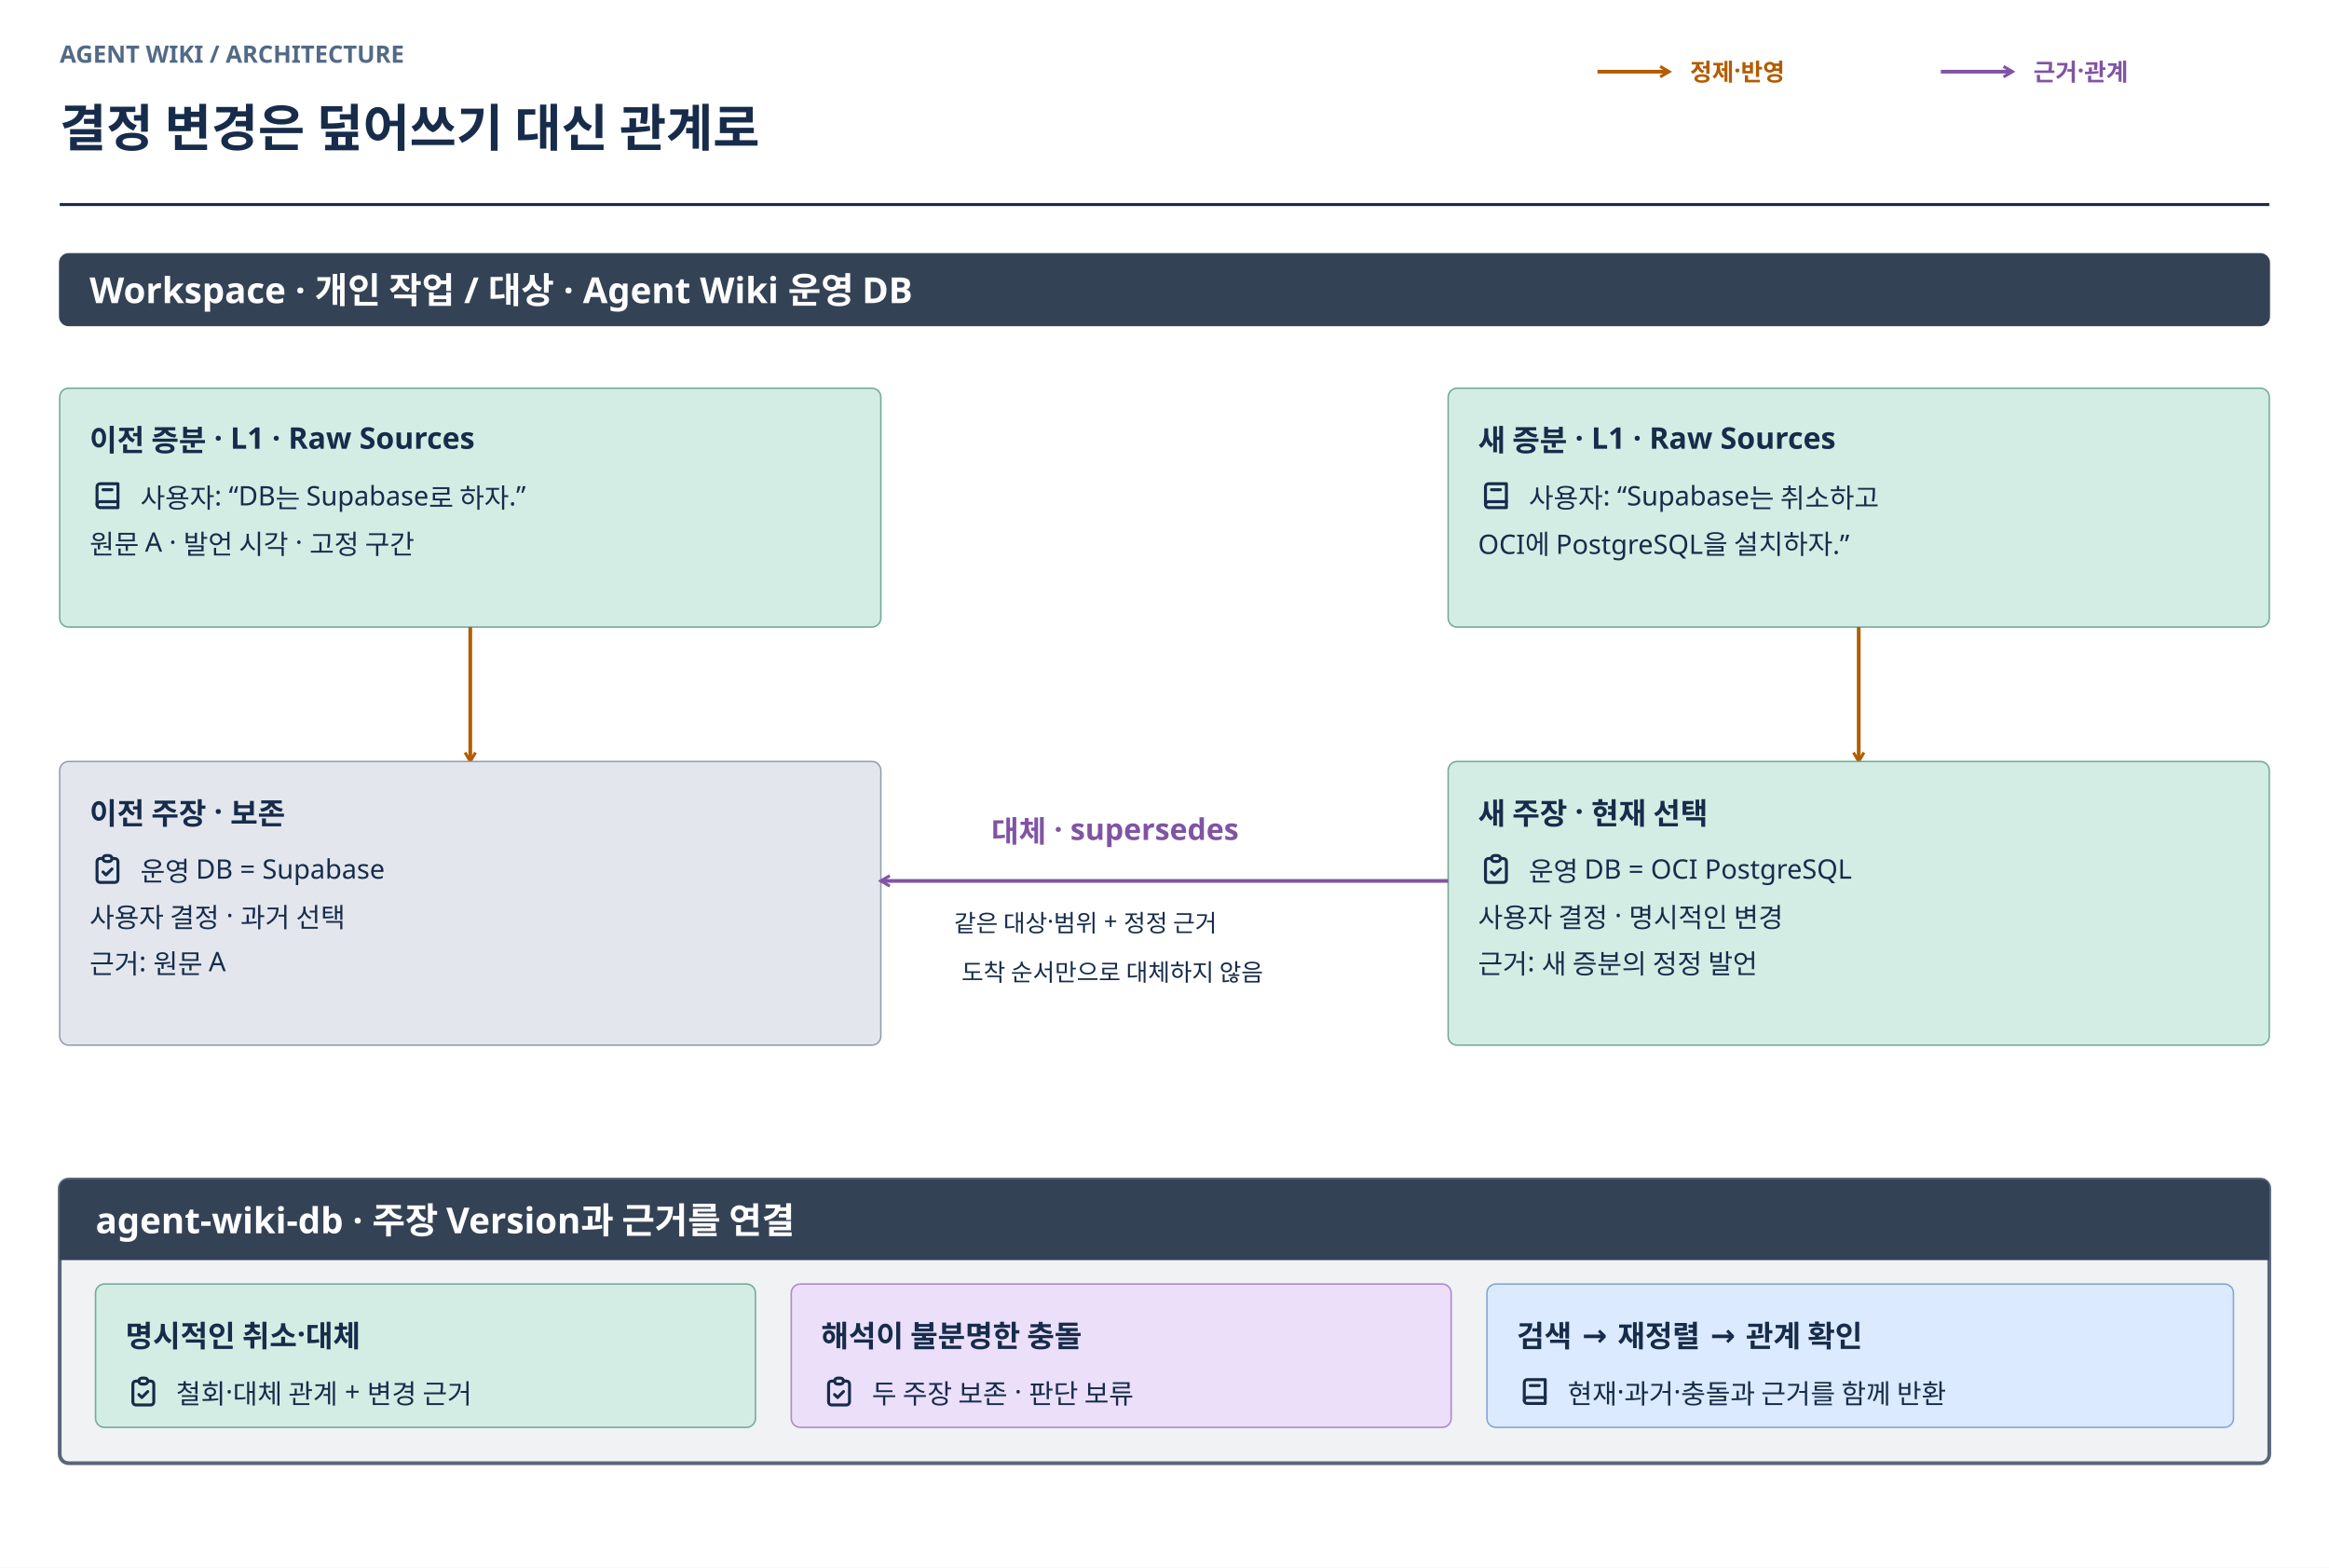
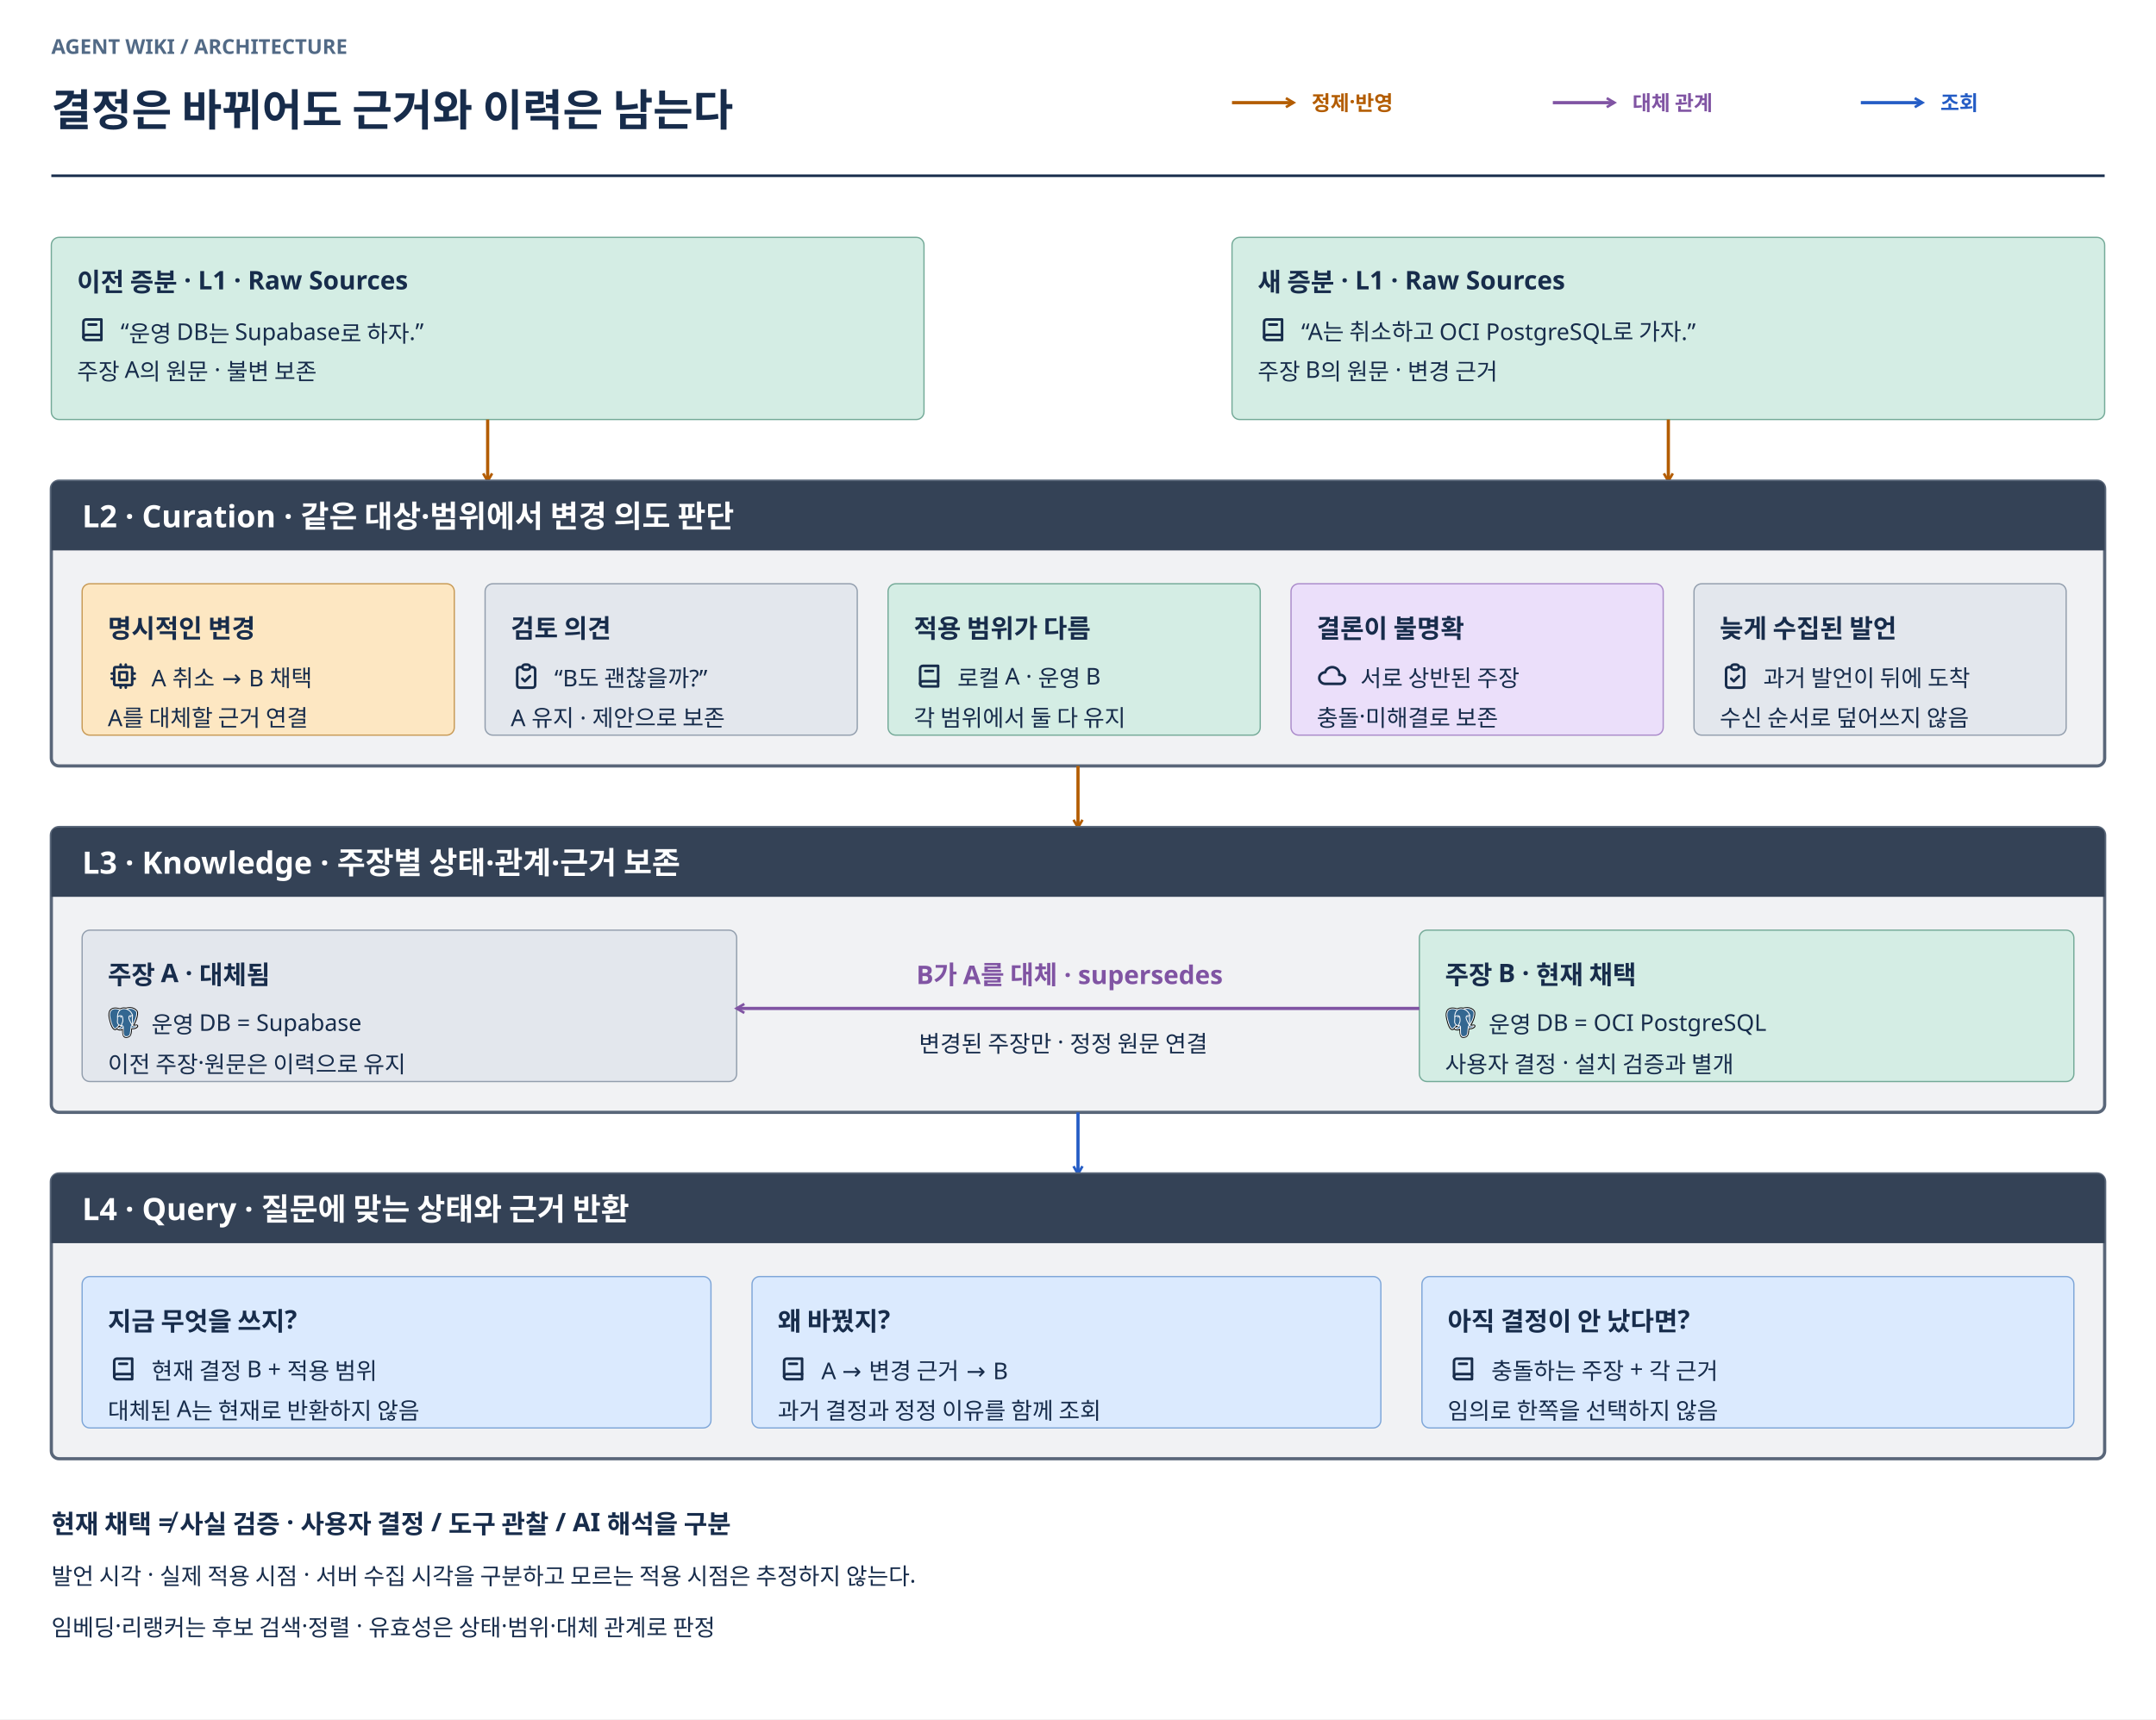
- <svg xmlns="http://www.w3.org/2000/svg" width="1560" height="1050" viewBox="0 0 1560 1050" role="img" aria-labelledby="title desc">
+ <svg xmlns="http://www.w3.org/2000/svg" width="1680" height="1340" viewBox="0 0 1680 1340" role="img" aria-labelledby="title desc">
  <defs>
    <marker id="arrow-ingest" markerWidth="9" markerHeight="9" refX="7" refY="4.5" orient="auto-start-reverse" markerUnits="userSpaceOnUse">
      <path d="M1 1 L7 4.5 L1 8" fill="none" stroke="#B35C00" stroke-width="2" />
    </marker>
    <marker id="arrow-query" markerWidth="9" markerHeight="9" refX="7" refY="4.5" orient="auto-start-reverse" markerUnits="userSpaceOnUse">
      <path d="M1 1 L7 4.5 L1 8" fill="none" stroke="#245CC5" stroke-width="2" />
    </marker>
    <marker id="arrow-ops" markerWidth="9" markerHeight="9" refX="7" refY="4.5" orient="auto-start-reverse" markerUnits="userSpaceOnUse">
      <path d="M1 1 L7 4.5 L1 8" fill="none" stroke="#68778B" stroke-width="2" />
    </marker>
    <marker id="arrow-relation" markerWidth="9" markerHeight="9" refX="7" refY="4.5" orient="auto-start-reverse" markerUnits="userSpaceOnUse">
      <path d="M1 1 L7 4.5 L1 8" fill="none" stroke="#8054A3" stroke-width="2" />
    </marker>
  </defs>
  <g font-family="Noto Sans KR, sans-serif">
-     <rect width="1560" height="1050" fill="#FFFFFF" />
+     <rect width="1680" height="1340" fill="#FFFFFF" />
    <text x="40" y="42" font-size="16" font-weight="700" fill="#526A86">AGENT WIKI / ARCHITECTURE</text>
-     <text x="40" y="98" font-size="34" font-weight="700" fill="#172C4B">결정 변경은 덮어쓰기 대신 관계로</text>
-     <path d="M40 137 H1520" stroke="#172C4B" stroke-width="2" />
-     <path d="M1070 48 H1118" fill="none" stroke="#B35C00" stroke-width="2.5" stroke-linejoin="round" marker-end="url(#arrow-ingest)" />
-     <text x="1132" y="54" font-size="16" font-weight="700" fill="#B35C00">정제·반영</text>
-     <path d="M1300 48 H1348" fill="none" stroke="#8054A3" stroke-width="2.5" stroke-linejoin="round" marker-end="url(#arrow-relation)" />
-     <text x="1362" y="54" font-size="16" font-weight="700" fill="#8054A3">근거·관계</text>
-     <rect x="40" y="170" width="1480" height="48" rx="6" fill="#344256" stroke="#344256" />
-     <text x="60" y="203" font-size="24" font-weight="700" fill="#FFFFFF">Workspace · 개인 작업     /     대상 · Agent Wiki 운영 DB</text>
-     <rect x="40" y="260" width="550" height="160" rx="6" fill="#D4EDE4" stroke="#74AA98" />
-     <text x="60" y="302" font-size="20" font-weight="700" fill="#172C4B">이전 증분 · L1 · Raw Sources</text>
-     <svg width="24" height="24" viewBox="0 0 24 24" fill="none" stroke="currentColor" stroke-width="2" stroke-linecap="round" stroke-linejoin="round" x="60" y="320" color="#172C4B">
+     <text x="40" y="98" font-size="34" font-weight="700" fill="#172C4B">결정은 바뀌어도 근거와 이력은 남는다</text>
+     <path d="M40 137 H1640" stroke="#172C4B" stroke-width="2" />
+     <path d="M960 80 H1008" fill="none" stroke="#B35C00" stroke-width="2.5" stroke-linejoin="round" marker-end="url(#arrow-ingest)" />
+     <text x="1022" y="86" font-size="16" font-weight="700" fill="#B35C00">정제·반영</text>
+     <path d="M1210 80 H1258" fill="none" stroke="#8054A3" stroke-width="2.5" stroke-linejoin="round" marker-end="url(#arrow-relation)" />
+     <text x="1272" y="86" font-size="16" font-weight="700" fill="#8054A3">대체 관계</text>
+     <path d="M1450 80 H1498" fill="none" stroke="#245CC5" stroke-width="2.5" stroke-linejoin="round" marker-end="url(#arrow-query)" />
+     <text x="1512" y="86" font-size="16" font-weight="700" fill="#245CC5">조회</text>
+     <rect x="40" y="185" width="680" height="142" rx="6" fill="#D4EDE4" stroke="#74AA98" />
+     <text x="60" y="227" font-size="20" font-weight="700" fill="#172C4B">이전 증분 · L1 · Raw Sources</text>
+     <svg width="24" height="24" viewBox="0 0 24 24" fill="none" stroke="currentColor" stroke-width="2" stroke-linecap="round" stroke-linejoin="round" x="60" y="245" color="#172C4B">
      <path d="M19 4v16h-12a2 2 0 0 1 -2 -2v-12a2 2 0 0 1 2 -2h12z" />
      <path d="M19 16h-12a2 2 0 0 0 -2 2" />
      <path d="M9 8h6" />
    </svg>
-     <text x="94" y="340" font-size="18" font-weight="400" fill="#172C4B">사용자: “DB는 Supabase로 하자.”</text>
-     <text x="60" y="371" font-size="18" font-weight="400" fill="#172C4B">원문 A · 발언 시각 · 고정 구간</text>
-     <rect x="970" y="260" width="550" height="160" rx="6" fill="#D4EDE4" stroke="#74AA98" />
-     <text x="990" y="302" font-size="20" font-weight="700" fill="#172C4B">새 증분 · L1 · Raw Sources</text>
-     <svg width="24" height="24" viewBox="0 0 24 24" fill="none" stroke="currentColor" stroke-width="2" stroke-linecap="round" stroke-linejoin="round" x="990" y="320" color="#172C4B">
+     <text x="94" y="265" font-size="18" font-weight="400" fill="#172C4B">“운영 DB는 Supabase로 하자.”</text>
+     <text x="60" y="296" font-size="18" font-weight="400" fill="#172C4B">주장 A의 원문 · 불변 보존</text>
+     <rect x="960" y="185" width="680" height="142" rx="6" fill="#D4EDE4" stroke="#74AA98" />
+     <text x="980" y="227" font-size="20" font-weight="700" fill="#172C4B">새 증분 · L1 · Raw Sources</text>
+     <svg width="24" height="24" viewBox="0 0 24 24" fill="none" stroke="currentColor" stroke-width="2" stroke-linecap="round" stroke-linejoin="round" x="980" y="245" color="#172C4B">
      <path d="M19 4v16h-12a2 2 0 0 1 -2 -2v-12a2 2 0 0 1 2 -2h12z" />
      <path d="M19 16h-12a2 2 0 0 0 -2 2" />
      <path d="M9 8h6" />
    </svg>
-     <text x="1024" y="340" font-size="18" font-weight="400" fill="#172C4B">사용자: “Supabase는 취소하고</text>
-     <text x="990" y="371" font-size="18" font-weight="400" fill="#172C4B">OCI에 PostgreSQL을 설치하자.”</text>
-     <path d="M315 420 V510" fill="none" stroke="#B35C00" stroke-width="2.5" stroke-linejoin="round" marker-end="url(#arrow-ingest)" />
-     <path d="M1245 420 V510" fill="none" stroke="#B35C00" stroke-width="2.5" stroke-linejoin="round" marker-end="url(#arrow-ingest)" />
-     <rect x="40" y="510" width="550" height="190" rx="6" fill="#E3E7ED" stroke="#929EAD" />
-     <text x="60" y="552" font-size="20" font-weight="700" fill="#172C4B">이전 주장 · 보존</text>
-     <svg width="24" height="24" viewBox="0 0 24 24" fill="none" stroke="currentColor" stroke-width="2" stroke-linecap="round" stroke-linejoin="round" x="60" y="570" color="#172C4B">
+     <text x="1014" y="265" font-size="18" font-weight="400" fill="#172C4B">“A는 취소하고 OCI PostgreSQL로 가자.”</text>
+     <text x="980" y="296" font-size="18" font-weight="400" fill="#172C4B">주장 B의 원문 · 변경 근거</text>
+     <path d="M380 327 V375" fill="none" stroke="#B35C00" stroke-width="2.5" stroke-linejoin="round" marker-end="url(#arrow-ingest)" />
+     <path d="M1300 327 V375" fill="none" stroke="#B35C00" stroke-width="2.5" stroke-linejoin="round" marker-end="url(#arrow-ingest)" />
+     <rect x="40" y="375" width="1600" height="222" rx="6" fill="#F1F2F4" stroke="#596679" stroke-width="2.5" />
+     <path d="M46 375 H1634 Q1640 375 1640 381 V429 H40 V381 Q40 375 46 375" fill="#344256" />
+     <text x="64" y="411" font-size="24" font-weight="700" fill="#FFFFFF">L2 · Curation · 같은 대상·범위에서 변경 의도 판단</text>
+     <rect x="64" y="455" width="290" height="118" rx="6" fill="#FDE7C2" stroke="#C89A55" />
+     <text x="84" y="497" font-size="20" font-weight="700" fill="#172C4B">명시적인 변경</text>
+     <svg width="24" height="24" viewBox="0 0 24 24" fill="none" stroke="currentColor" stroke-width="2" stroke-linecap="round" stroke-linejoin="round" x="84" y="515" color="#172C4B">
+       <path d="M5 5m0 1a1 1 0 0 1 1 -1h12a1 1 0 0 1 1 1v12a1 1 0 0 1 -1 1h-12a1 1 0 0 1 -1 -1z" />
+       <path d="M9 9h6v6h-6z" />
+       <path d="M3 10h2" />
+       <path d="M3 14h2" />
+       <path d="M10 3v2" />
+       <path d="M14 3v2" />
+       <path d="M21 10h-2" />
+       <path d="M21 14h-2" />
+       <path d="M14 21v-2" />
+       <path d="M10 21v-2" />
+     </svg>
+     <text x="118" y="535" font-size="18" font-weight="400" fill="#172C4B">A 취소 → B 채택</text>
+     <text x="84" y="566" font-size="18" font-weight="400" fill="#172C4B">A를 대체할 근거 연결</text>
+     <rect x="378" y="455" width="290" height="118" rx="6" fill="#E3E7ED" stroke="#929EAD" />
+     <text x="398" y="497" font-size="20" font-weight="700" fill="#172C4B">검토 의견</text>
+     <svg width="24" height="24" viewBox="0 0 24 24" fill="none" stroke="currentColor" stroke-width="2" stroke-linecap="round" stroke-linejoin="round" x="398" y="515" color="#172C4B">
      <path d="M9 5h-2a2 2 0 0 0 -2 2v12a2 2 0 0 0 2 2h10a2 2 0 0 0 2 -2v-12a2 2 0 0 0 -2 -2h-2" />
      <path d="M9 3m0 2a2 2 0 0 1 2 -2h2a2 2 0 0 1 2 2v0a2 2 0 0 1 -2 2h-2a2 2 0 0 1 -2 -2z" />
      <path d="M9 14l2 2l4 -4" />
    </svg>
-     <text x="94" y="590" font-size="18" font-weight="400" fill="#172C4B">운영 DB = Supabase</text>
-     <text x="60" y="621" font-size="18" font-weight="400" fill="#172C4B">사용자 결정 · 과거 선택</text>
-     <text x="60" y="652" font-size="18" font-weight="400" fill="#172C4B">근거: 원문 A</text>
-     <rect x="970" y="510" width="550" height="190" rx="6" fill="#D4EDE4" stroke="#74AA98" />
-     <text x="990" y="552" font-size="20" font-weight="700" fill="#172C4B">새 주장 · 현재 선택</text>
-     <svg width="24" height="24" viewBox="0 0 24 24" fill="none" stroke="currentColor" stroke-width="2" stroke-linecap="round" stroke-linejoin="round" x="990" y="570" color="#172C4B">
+     <text x="432" y="535" font-size="18" font-weight="400" fill="#172C4B">“B도 괜찮을까?”</text>
+     <text x="398" y="566" font-size="18" font-weight="400" fill="#172C4B">A 유지 · 제안으로 보존</text>
+     <rect x="692" y="455" width="290" height="118" rx="6" fill="#D4EDE4" stroke="#74AA98" />
+     <text x="712" y="497" font-size="20" font-weight="700" fill="#172C4B">적용 범위가 다름</text>
+     <svg width="24" height="24" viewBox="0 0 24 24" fill="none" stroke="currentColor" stroke-width="2" stroke-linecap="round" stroke-linejoin="round" x="712" y="515" color="#172C4B">
+       <path d="M19 4v16h-12a2 2 0 0 1 -2 -2v-12a2 2 0 0 1 2 -2h12z" />
+       <path d="M19 16h-12a2 2 0 0 0 -2 2" />
+       <path d="M9 8h6" />
+     </svg>
+     <text x="746" y="535" font-size="18" font-weight="400" fill="#172C4B">로컬 A · 운영 B</text>
+     <text x="712" y="566" font-size="18" font-weight="400" fill="#172C4B">각 범위에서 둘 다 유지</text>
+     <rect x="1006" y="455" width="290" height="118" rx="6" fill="#EBDFFA" stroke="#AA8ACA" />
+     <text x="1026" y="497" font-size="20" font-weight="700" fill="#172C4B">결론이 불명확</text>
+     <svg width="24" height="24" viewBox="0 0 24 24" fill="none" stroke="currentColor" stroke-width="2" stroke-linecap="round" stroke-linejoin="round" x="1026" y="515" color="#172C4B">
+       <path d="M6.657 18c-2.572 0 -4.657 -2.007 -4.657 -4.483c0 -2.475 2.085 -4.482 4.657 -4.482c.393 -1.762 1.794 -3.2 3.675 -3.773c1.88 -.572 3.956 -.193 5.444 1c1.488 1.19 2.162 3.007 1.77 4.769h.99c1.913 0 3.464 1.56 3.464 3.486c0 1.927 -1.551 3.487 -3.465 3.487h-11.878" />
+     </svg>
+     <text x="1060" y="535" font-size="18" font-weight="400" fill="#172C4B">서로 상반된 주장</text>
+     <text x="1026" y="566" font-size="18" font-weight="400" fill="#172C4B">충돌·미해결로 보존</text>
+     <rect x="1320" y="455" width="290" height="118" rx="6" fill="#E3E7ED" stroke="#929EAD" />
+     <text x="1340" y="497" font-size="20" font-weight="700" fill="#172C4B">늦게 수집된 발언</text>
+     <svg width="24" height="24" viewBox="0 0 24 24" fill="none" stroke="currentColor" stroke-width="2" stroke-linecap="round" stroke-linejoin="round" x="1340" y="515" color="#172C4B">
      <path d="M9 5h-2a2 2 0 0 0 -2 2v12a2 2 0 0 0 2 2h10a2 2 0 0 0 2 -2v-12a2 2 0 0 0 -2 -2h-2" />
      <path d="M9 3m0 2a2 2 0 0 1 2 -2h2a2 2 0 0 1 2 2v0a2 2 0 0 1 -2 2h-2a2 2 0 0 1 -2 -2z" />
      <path d="M9 14l2 2l4 -4" />
    </svg>
-     <text x="1024" y="590" font-size="18" font-weight="400" fill="#172C4B">운영 DB = OCI PostgreSQL</text>
-     <text x="990" y="621" font-size="18" font-weight="400" fill="#172C4B">사용자 결정 · 명시적인 변경</text>
-     <text x="990" y="652" font-size="18" font-weight="400" fill="#172C4B">근거: 새 증분의 정정 발언</text>
-     <path d="M970 590 H590" fill="none" stroke="#8054A3" stroke-width="2.5" stroke-linejoin="round" marker-end="url(#arrow-relation)" />
-     <text x="664" y="564" font-size="20" font-weight="700" fill="#8054A3">대체 · supersedes</text>
-     <text x="639" y="624" font-size="16" font-weight="400" fill="#172C4B">같은 대상·범위 + 정정 근거</text>
-     <text x="644" y="657" font-size="16" font-weight="400" fill="#172C4B">도착 순서만으로 대체하지 않음</text>
-     <rect x="40" y="790" width="1480" height="190" rx="6" fill="#F1F2F4" stroke="#596679" stroke-width="2.5" />
-     <path d="M46 790 H1514 Q1520 790 1520 796 V844 H40 V796 Q40 790 46 790" fill="#344256" />
-     <text x="64" y="826" font-size="24" font-weight="700" fill="#FFFFFF">agent-wiki-db · 주장 Version과 근거를 연결</text>
-     <rect x="64" y="860" width="442" height="96" rx="6" fill="#D4EDE4" stroke="#74AA98" />
-     <text x="84" y="902" font-size="20" font-weight="700" fill="#172C4B">명시적인 취소·대체</text>
-     <svg width="24" height="24" viewBox="0 0 24 24" fill="none" stroke="currentColor" stroke-width="2" stroke-linecap="round" stroke-linejoin="round" x="84" y="920" color="#172C4B">
-       <path d="M9 5h-2a2 2 0 0 0 -2 2v12a2 2 0 0 0 2 2h10a2 2 0 0 0 2 -2v-12a2 2 0 0 0 -2 -2h-2" />
-       <path d="M9 3m0 2a2 2 0 0 1 2 -2h2a2 2 0 0 1 2 2v0a2 2 0 0 1 -2 2h-2a2 2 0 0 1 -2 -2z" />
-       <path d="M9 14l2 2l4 -4" />
+     <text x="1374" y="535" font-size="18" font-weight="400" fill="#172C4B">과거 발언이 뒤에 도착</text>
+     <text x="1340" y="566" font-size="18" font-weight="400" fill="#172C4B">수신 순서로 덮어쓰지 않음</text>
+     <path d="M840 597 V645" fill="none" stroke="#B35C00" stroke-width="2.5" stroke-linejoin="round" marker-end="url(#arrow-ingest)" />
+     <rect x="40" y="645" width="1600" height="222" rx="6" fill="#F1F2F4" stroke="#596679" stroke-width="2.5" />
+     <path d="M46 645 H1634 Q1640 645 1640 651 V699 H40 V651 Q40 645 46 645" fill="#344256" />
+     <text x="64" y="681" font-size="24" font-weight="700" fill="#FFFFFF">L3 · Knowledge · 주장별 상태·관계·근거 보존</text>
+     <rect x="64" y="725" width="510" height="118" rx="6" fill="#E3E7ED" stroke="#929EAD" />
+     <text x="84" y="767" font-size="20" font-weight="700" fill="#172C4B">주장 A · 대체됨</text>
+     <svg fill="none" viewBox="0 0 100 100" x="84" y="785" width="24" height="24" color="#172C4B">
+       <path fill="#000" d="M98.472 59.902c-.582-1.766-2.105-2.995-4.074-3.29-.929-.14-1.992-.08-3.251.18-2.194.454-3.821.627-5.009.66 4.483-7.59 8.129-16.246 10.227-24.393 3.394-13.175 1.58-19.177-.539-21.892C90.218 3.981 82.036.121 72.166.003c-5.267-.065-9.89.978-12.3 1.728-2.246-.398-4.66-.62-7.193-.66-4.749-.076-8.944.962-12.529 3.095a57 57 0 0 0-8.848-2.227C22.644.514 15.672 1.624 10.57 5.237c-6.175 4.375-9.038 11.975-8.509 22.59.168 3.37 2.048 13.625 5.009 23.35 1.701 5.59 3.515 10.232 5.392 13.798 2.661 5.058 5.51 8.035 8.706 9.105 1.792.599 5.048 1.018 8.472-1.842.434.527 1.013 1.05 1.782 1.537.976.618 2.17 1.122 3.361 1.42 4.296 1.078 8.319.808 11.752-.701.02.612.037 1.197.05 1.702.023.82.046 1.623.076 2.374.203 5.08.548 9.029 1.57 11.792.055.152.13.384.21.63.51 1.564 1.361 4.182 3.529 6.232C54.215 99.35 56.929 100 59.415 100c1.247 0 2.437-.164 3.48-.388 3.72-.8 7.944-2.017 11-6.38 2.889-4.125 4.293-10.337 4.547-20.126l.093-.793.06-.517.68.06.176.012c3.788.173 8.42-.633 11.265-1.958 2.248-1.046 9.452-4.86 7.756-10.008" />
+       <path fill="#336791" d="M91.994 60.903c-11.264 2.33-12.038-1.494-12.038-1.494C91.848 41.713 96.82 19.251 92.53 13.753 80.825-1.243 60.564 5.85 60.226 6.033l-.109.02c-2.225-.463-4.716-.74-7.515-.785-5.096-.084-8.963 1.34-11.896 3.57 0 0-36.145-14.93-34.463 18.78.357 7.17 10.25 54.262 22.05 40.039 4.313-5.202 8.48-9.6 8.48-9.6 2.07 1.38 4.547 2.082 7.145 1.83l.202-.172c-.063.646-.034 1.277.08 2.025-3.04 3.406-2.146 4.004-8.223 5.258-6.149 1.271-2.537 3.533-.178 4.125 2.859.717 9.474 1.732 13.943-4.542l-.178.716c1.19.957 2.027 6.222 1.887 10.996-.14 4.773-.234 8.05.704 10.61.94 2.56 1.874 8.32 9.863 6.604 6.674-1.435 10.134-5.152 10.615-11.353.341-4.407 1.114-3.756 1.163-7.697l.62-1.865c.715-5.976.113-7.904 4.225-7.007l1 .088c3.027.138 6.988-.488 9.313-1.572 5.007-2.33 7.976-6.22 3.04-5.198" />
+       <path fill="#fff" d="M42.821 30.825c-1.015-.142-1.934-.011-2.4.342a.88.88 0 0 0-.364.587c-.058.42.235.884.415 1.123.51.678 1.255 1.143 1.992 1.246q.16.022.319.022c1.229 0 2.347-.96 2.445-1.668.123-.887-1.161-1.479-2.407-1.652m33.627.028c-.097-.696-1.33-.894-2.502-.73-1.17.162-2.303.692-2.209 1.389.076.542 1.052 1.467 2.207 1.467q.146 0 .296-.02c.77-.108 1.337-.599 1.605-.882.41-.431.647-.912.603-1.224" />
+       <path fill="#fff" d="M95.743 60.639c-.43-1.303-1.812-1.721-4.109-1.246-6.82 1.411-9.262.434-10.063-.158 5.3-8.098 9.66-17.886 12.013-27.018 1.114-4.326 1.73-8.343 1.78-11.618.056-3.594-.555-6.235-1.814-7.848-5.076-6.505-12.526-9.993-21.544-10.09-6.2-.069-11.437 1.522-12.453 1.97a31 31 0 0 0-7.008-.903c-4.654-.076-8.677 1.042-12.007 3.32a53.5 53.5 0 0 0-9.759-2.566c-7.905-1.277-14.187-.31-18.67 2.875-5.35 3.8-7.819 10.593-7.34 20.19.16 3.229 1.995 13.161 4.89 22.673 3.811 12.52 7.954 19.607 12.313 21.065.51.17 1.098.29 1.747.29 1.59 0 3.54-.719 5.568-3.164a201 201 0 0 1 7.674-8.707 12.34 12.34 0 0 0 5.52 1.489l.014.151q-.497.594-.973 1.206c-1.334 1.698-1.612 2.052-5.906 2.938-1.221.253-4.465.923-4.513 3.204-.052 2.491 3.835 3.538 4.277 3.648 1.543.388 3.03.579 4.448.579 3.447 0 6.482-1.136 8.906-3.335-.074 8.882.295 17.634 1.359 20.3.87 2.183 2.999 7.519 9.72 7.518.986 0 2.072-.115 3.266-.372 7.015-1.508 10.061-4.617 11.24-11.47.63-3.664 1.712-12.411 2.221-17.103 1.074.336 2.457.49 3.952.49 3.118 0 6.715-.665 8.972-1.715 2.534-1.18 7.108-4.077 6.279-6.593M79.038 28.933c-.024 1.385-.214 2.643-.415 3.956-.217 1.411-.442 2.87-.498 4.642-.056 1.725.16 3.517.367 5.251.42 3.502.85 7.107-.817 10.664q-.415-.739-.738-1.522c-.208-.504-.658-1.313-1.28-2.433-2.424-4.358-8.1-14.565-5.194-18.73.865-1.24 3.061-2.514 8.575-1.828M72.355 5.467c8.08.179 14.472 3.21 18.997 9.009 3.471 4.447-.35 24.686-11.415 42.145l-.336-.424-.14-.175c2.86-4.735 2.3-9.42 1.802-13.574-.204-1.704-.397-3.314-.348-4.827.05-1.602.262-2.977.467-4.306.25-1.638.506-3.333.436-5.332.053-.21.074-.457.046-.75-.18-1.917-2.361-7.652-6.808-12.842-2.432-2.839-5.98-6.016-10.822-8.159 2.083-.433 4.931-.836 8.12-.765M27.14 66.622c-2.234 2.694-3.777 2.177-4.285 2.008-3.306-1.106-7.143-8.114-10.526-19.227-2.927-9.615-4.637-19.285-4.773-21.996-.427-8.575 1.646-14.551 6.162-17.763 7.35-5.226 19.432-2.098 24.287-.511-.07.069-.142.133-.211.203-7.967 8.069-7.778 21.854-7.759 22.697 0 .325.027.785.064 1.418.137 2.319.392 6.634-.29 11.521-.633 4.541.763 8.986 3.83 12.195q.472.494.991.937a205 205 0 0 0-7.49 8.518m8.514-11.391c-2.471-2.587-3.594-6.184-3.08-9.872.72-5.162.454-9.658.311-12.073-.02-.338-.038-.635-.048-.868 1.164-1.035 6.558-3.933 10.404-3.05 1.755.404 2.825 1.603 3.27 3.664 2.301 10.674.304 15.122-1.3 18.697-.33.737-.643 1.433-.91 2.153l-.207.557c-.523 1.407-1.01 2.716-1.312 3.959-2.628-.008-5.184-1.134-7.128-3.168m.404 14.394c-.768-.192-1.458-.526-1.863-.803.339-.16.94-.377 1.984-.593 5.052-1.042 5.832-1.778 7.535-3.947.391-.498.834-1.061 1.447-1.748.914-1.026 1.332-.852 2.09-.537.613.254 1.211 1.026 1.454 1.875.114.401.243 1.163-.178 1.755-3.56 4.997-8.745 4.933-12.47 3.998m26.436 24.668c-6.18 1.328-8.368-1.834-9.81-5.448-.93-2.334-1.388-12.856-1.063-24.477a1.4 1.4 0 0 0-.06-.444 6 6 0 0 0-.173-.821c-.483-1.691-1.659-3.106-3.07-3.692-.56-.233-1.589-.66-2.825-.343.264-1.09.72-2.32 1.217-3.651l.208-.56c.234-.632.528-1.287.838-1.98 1.68-3.74 3.978-8.863 1.483-20.436-.935-4.335-4.056-6.452-8.789-5.96-2.836.294-5.432 1.442-6.727 2.1-.278.141-.532.278-.77.41.361-4.367 1.726-12.53 6.832-17.694C43 8.045 47.281 6.439 52.498 6.526c10.28.168 16.871 5.458 20.591 9.866 3.206 3.799 4.942 7.625 5.635 9.69-5.21-.532-8.753.499-10.55 3.074-3.907 5.601 2.138 16.473 5.044 21.698.533.957.993 1.785 1.137 2.136.946 2.3 2.171 3.835 3.065 4.955.275.343.54.677.743.967-1.578.457-4.412 1.51-4.154 6.779-.208 2.643-1.69 15.02-2.442 19.392-.994 5.776-3.114 7.928-9.074 9.21m25.795-29.6c-1.614.751-4.314 1.315-6.879 1.436-2.833.133-4.275-.319-4.615-.596-.159-3.283 1.06-3.626 2.35-3.99.202-.056.4-.112.59-.179q.179.146.391.287c2.277 1.507 6.339 1.67 12.073.483l.063-.013c-.774.726-2.097 1.699-3.974 2.572" />
    </svg>
-     <text x="118" y="940" font-size="18" font-weight="400" fill="#172C4B">철회·대체 관계 + 변경 근거</text>
-     <rect x="530" y="860" width="442" height="96" rx="6" fill="#EBDFFA" stroke="#AA8ACA" />
-     <text x="550" y="902" font-size="20" font-weight="700" fill="#172C4B">해석이 불분명한 충돌</text>
-     <svg width="24" height="24" viewBox="0 0 24 24" fill="none" stroke="currentColor" stroke-width="2" stroke-linecap="round" stroke-linejoin="round" x="550" y="920" color="#172C4B">
-       <path d="M9 5h-2a2 2 0 0 0 -2 2v12a2 2 0 0 0 2 2h10a2 2 0 0 0 2 -2v-12a2 2 0 0 0 -2 -2h-2" />
-       <path d="M9 3m0 2a2 2 0 0 1 2 -2h2a2 2 0 0 1 2 2v0a2 2 0 0 1 -2 2h-2a2 2 0 0 1 -2 -2z" />
-       <path d="M9 14l2 2l4 -4" />
+     <text x="118" y="805" font-size="18" font-weight="400" fill="#172C4B">운영 DB = Supabase</text>
+     <text x="84" y="836" font-size="18" font-weight="400" fill="#172C4B">이전 주장·원문은 이력으로 유지</text>
+     <rect x="1106" y="725" width="510" height="118" rx="6" fill="#D4EDE4" stroke="#74AA98" />
+     <text x="1126" y="767" font-size="20" font-weight="700" fill="#172C4B">주장 B · 현재 채택</text>
+     <svg fill="none" viewBox="0 0 100 100" x="1126" y="785" width="24" height="24" color="#172C4B">
+       <path fill="#000" d="M98.472 59.902c-.582-1.766-2.105-2.995-4.074-3.29-.929-.14-1.992-.08-3.251.18-2.194.454-3.821.627-5.009.66 4.483-7.59 8.129-16.246 10.227-24.393 3.394-13.175 1.58-19.177-.539-21.892C90.218 3.981 82.036.121 72.166.003c-5.267-.065-9.89.978-12.3 1.728-2.246-.398-4.66-.62-7.193-.66-4.749-.076-8.944.962-12.529 3.095a57 57 0 0 0-8.848-2.227C22.644.514 15.672 1.624 10.57 5.237c-6.175 4.375-9.038 11.975-8.509 22.59.168 3.37 2.048 13.625 5.009 23.35 1.701 5.59 3.515 10.232 5.392 13.798 2.661 5.058 5.51 8.035 8.706 9.105 1.792.599 5.048 1.018 8.472-1.842.434.527 1.013 1.05 1.782 1.537.976.618 2.17 1.122 3.361 1.42 4.296 1.078 8.319.808 11.752-.701.02.612.037 1.197.05 1.702.023.82.046 1.623.076 2.374.203 5.08.548 9.029 1.57 11.792.055.152.13.384.21.63.51 1.564 1.361 4.182 3.529 6.232C54.215 99.35 56.929 100 59.415 100c1.247 0 2.437-.164 3.48-.388 3.72-.8 7.944-2.017 11-6.38 2.889-4.125 4.293-10.337 4.547-20.126l.093-.793.06-.517.68.06.176.012c3.788.173 8.42-.633 11.265-1.958 2.248-1.046 9.452-4.86 7.756-10.008" />
+       <path fill="#336791" d="M91.994 60.903c-11.264 2.33-12.038-1.494-12.038-1.494C91.848 41.713 96.82 19.251 92.53 13.753 80.825-1.243 60.564 5.85 60.226 6.033l-.109.02c-2.225-.463-4.716-.74-7.515-.785-5.096-.084-8.963 1.34-11.896 3.57 0 0-36.145-14.93-34.463 18.78.357 7.17 10.25 54.262 22.05 40.039 4.313-5.202 8.48-9.6 8.48-9.6 2.07 1.38 4.547 2.082 7.145 1.83l.202-.172c-.063.646-.034 1.277.08 2.025-3.04 3.406-2.146 4.004-8.223 5.258-6.149 1.271-2.537 3.533-.178 4.125 2.859.717 9.474 1.732 13.943-4.542l-.178.716c1.19.957 2.027 6.222 1.887 10.996-.14 4.773-.234 8.05.704 10.61.94 2.56 1.874 8.32 9.863 6.604 6.674-1.435 10.134-5.152 10.615-11.353.341-4.407 1.114-3.756 1.163-7.697l.62-1.865c.715-5.976.113-7.904 4.225-7.007l1 .088c3.027.138 6.988-.488 9.313-1.572 5.007-2.33 7.976-6.22 3.04-5.198" />
+       <path fill="#fff" d="M42.821 30.825c-1.015-.142-1.934-.011-2.4.342a.88.88 0 0 0-.364.587c-.058.42.235.884.415 1.123.51.678 1.255 1.143 1.992 1.246q.16.022.319.022c1.229 0 2.347-.96 2.445-1.668.123-.887-1.161-1.479-2.407-1.652m33.627.028c-.097-.696-1.33-.894-2.502-.73-1.17.162-2.303.692-2.209 1.389.076.542 1.052 1.467 2.207 1.467q.146 0 .296-.02c.77-.108 1.337-.599 1.605-.882.41-.431.647-.912.603-1.224" />
+       <path fill="#fff" d="M95.743 60.639c-.43-1.303-1.812-1.721-4.109-1.246-6.82 1.411-9.262.434-10.063-.158 5.3-8.098 9.66-17.886 12.013-27.018 1.114-4.326 1.73-8.343 1.78-11.618.056-3.594-.555-6.235-1.814-7.848-5.076-6.505-12.526-9.993-21.544-10.09-6.2-.069-11.437 1.522-12.453 1.97a31 31 0 0 0-7.008-.903c-4.654-.076-8.677 1.042-12.007 3.32a53.5 53.5 0 0 0-9.759-2.566c-7.905-1.277-14.187-.31-18.67 2.875-5.35 3.8-7.819 10.593-7.34 20.19.16 3.229 1.995 13.161 4.89 22.673 3.811 12.52 7.954 19.607 12.313 21.065.51.17 1.098.29 1.747.29 1.59 0 3.54-.719 5.568-3.164a201 201 0 0 1 7.674-8.707 12.34 12.34 0 0 0 5.52 1.489l.014.151q-.497.594-.973 1.206c-1.334 1.698-1.612 2.052-5.906 2.938-1.221.253-4.465.923-4.513 3.204-.052 2.491 3.835 3.538 4.277 3.648 1.543.388 3.03.579 4.448.579 3.447 0 6.482-1.136 8.906-3.335-.074 8.882.295 17.634 1.359 20.3.87 2.183 2.999 7.519 9.72 7.518.986 0 2.072-.115 3.266-.372 7.015-1.508 10.061-4.617 11.24-11.47.63-3.664 1.712-12.411 2.221-17.103 1.074.336 2.457.49 3.952.49 3.118 0 6.715-.665 8.972-1.715 2.534-1.18 7.108-4.077 6.279-6.593M79.038 28.933c-.024 1.385-.214 2.643-.415 3.956-.217 1.411-.442 2.87-.498 4.642-.056 1.725.16 3.517.367 5.251.42 3.502.85 7.107-.817 10.664q-.415-.739-.738-1.522c-.208-.504-.658-1.313-1.28-2.433-2.424-4.358-8.1-14.565-5.194-18.73.865-1.24 3.061-2.514 8.575-1.828M72.355 5.467c8.08.179 14.472 3.21 18.997 9.009 3.471 4.447-.35 24.686-11.415 42.145l-.336-.424-.14-.175c2.86-4.735 2.3-9.42 1.802-13.574-.204-1.704-.397-3.314-.348-4.827.05-1.602.262-2.977.467-4.306.25-1.638.506-3.333.436-5.332.053-.21.074-.457.046-.75-.18-1.917-2.361-7.652-6.808-12.842-2.432-2.839-5.98-6.016-10.822-8.159 2.083-.433 4.931-.836 8.12-.765M27.14 66.622c-2.234 2.694-3.777 2.177-4.285 2.008-3.306-1.106-7.143-8.114-10.526-19.227-2.927-9.615-4.637-19.285-4.773-21.996-.427-8.575 1.646-14.551 6.162-17.763 7.35-5.226 19.432-2.098 24.287-.511-.07.069-.142.133-.211.203-7.967 8.069-7.778 21.854-7.759 22.697 0 .325.027.785.064 1.418.137 2.319.392 6.634-.29 11.521-.633 4.541.763 8.986 3.83 12.195q.472.494.991.937a205 205 0 0 0-7.49 8.518m8.514-11.391c-2.471-2.587-3.594-6.184-3.08-9.872.72-5.162.454-9.658.311-12.073-.02-.338-.038-.635-.048-.868 1.164-1.035 6.558-3.933 10.404-3.05 1.755.404 2.825 1.603 3.27 3.664 2.301 10.674.304 15.122-1.3 18.697-.33.737-.643 1.433-.91 2.153l-.207.557c-.523 1.407-1.01 2.716-1.312 3.959-2.628-.008-5.184-1.134-7.128-3.168m.404 14.394c-.768-.192-1.458-.526-1.863-.803.339-.16.94-.377 1.984-.593 5.052-1.042 5.832-1.778 7.535-3.947.391-.498.834-1.061 1.447-1.748.914-1.026 1.332-.852 2.09-.537.613.254 1.211 1.026 1.454 1.875.114.401.243 1.163-.178 1.755-3.56 4.997-8.745 4.933-12.47 3.998m26.436 24.668c-6.18 1.328-8.368-1.834-9.81-5.448-.93-2.334-1.388-12.856-1.063-24.477a1.4 1.4 0 0 0-.06-.444 6 6 0 0 0-.173-.821c-.483-1.691-1.659-3.106-3.07-3.692-.56-.233-1.589-.66-2.825-.343.264-1.09.72-2.32 1.217-3.651l.208-.56c.234-.632.528-1.287.838-1.98 1.68-3.74 3.978-8.863 1.483-20.436-.935-4.335-4.056-6.452-8.789-5.96-2.836.294-5.432 1.442-6.727 2.1-.278.141-.532.278-.77.41.361-4.367 1.726-12.53 6.832-17.694C43 8.045 47.281 6.439 52.498 6.526c10.28.168 16.871 5.458 20.591 9.866 3.206 3.799 4.942 7.625 5.635 9.69-5.21-.532-8.753.499-10.55 3.074-3.907 5.601 2.138 16.473 5.044 21.698.533.957.993 1.785 1.137 2.136.946 2.3 2.171 3.835 3.065 4.955.275.343.54.677.743.967-1.578.457-4.412 1.51-4.154 6.779-.208 2.643-1.69 15.02-2.442 19.392-.994 5.776-3.114 7.928-9.074 9.21m25.795-29.6c-1.614.751-4.314 1.315-6.879 1.436-2.833.133-4.275-.319-4.615-.596-.159-3.283 1.06-3.626 2.35-3.99.202-.056.4-.112.59-.179q.179.146.391.287c2.277 1.507 6.339 1.67 12.073.483l.063-.013c-.774.726-2.097 1.699-3.974 2.572" />
    </svg>
-     <text x="584" y="940" font-size="18" font-weight="400" fill="#172C4B">두 주장 보존 · 판단 보류</text>
-     <rect x="996" y="860" width="500" height="96" rx="6" fill="#DBEAFE" stroke="#7EA6D8" />
-     <text x="1016" y="902" font-size="20" font-weight="700" fill="#172C4B">검색 → 재정렬 → 관계 확인</text>
-     <svg width="24" height="24" viewBox="0 0 24 24" fill="none" stroke="currentColor" stroke-width="2" stroke-linecap="round" stroke-linejoin="round" x="1016" y="920" color="#172C4B">
+     <text x="1160" y="805" font-size="18" font-weight="400" fill="#172C4B">운영 DB = OCI PostgreSQL</text>
+     <text x="1126" y="836" font-size="18" font-weight="400" fill="#172C4B">사용자 결정 · 설치 검증과 별개</text>
+     <path d="M1106 786 H574" fill="none" stroke="#8054A3" stroke-width="2.5" stroke-linejoin="round" marker-end="url(#arrow-relation)" />
+     <text x="714" y="767" font-size="20" font-weight="700" fill="#8054A3">B가 A를 대체 · supersedes</text>
+     <text x="716" y="820" font-size="18" font-weight="400" fill="#172C4B">변경된 주장만 · 정정 원문 연결</text>
+     <path d="M840 867 V915" fill="none" stroke="#245CC5" stroke-width="2.5" stroke-linejoin="round" marker-end="url(#arrow-query)" />
+     <rect x="40" y="915" width="1600" height="222" rx="6" fill="#F1F2F4" stroke="#596679" stroke-width="2.5" />
+     <path d="M46 915 H1634 Q1640 915 1640 921 V969 H40 V921 Q40 915 46 915" fill="#344256" />
+     <text x="64" y="951" font-size="24" font-weight="700" fill="#FFFFFF">L4 · Query · 질문에 맞는 상태와 근거 반환</text>
+     <rect x="64" y="995" width="490" height="118" rx="6" fill="#DBEAFE" stroke="#7EA6D8" />
+     <text x="84" y="1037" font-size="20" font-weight="700" fill="#172C4B">지금 무엇을 쓰지?</text>
+     <svg width="24" height="24" viewBox="0 0 24 24" fill="none" stroke="currentColor" stroke-width="2" stroke-linecap="round" stroke-linejoin="round" x="84" y="1055" color="#172C4B">
      <path d="M19 4v16h-12a2 2 0 0 1 -2 -2v-12a2 2 0 0 1 2 -2h12z" />
      <path d="M19 16h-12a2 2 0 0 0 -2 2" />
      <path d="M9 8h6" />
    </svg>
-     <text x="1050" y="940" font-size="18" font-weight="400" fill="#172C4B">현재·과거·충돌과 근거를 함께 반환</text>
+     <text x="118" y="1075" font-size="18" font-weight="400" fill="#172C4B">현재 결정 B + 적용 범위</text>
+     <text x="84" y="1106" font-size="18" font-weight="400" fill="#172C4B">대체된 A는 현재로 반환하지 않음</text>
+     <rect x="586" y="995" width="490" height="118" rx="6" fill="#DBEAFE" stroke="#7EA6D8" />
+     <text x="606" y="1037" font-size="20" font-weight="700" fill="#172C4B">왜 바꿨지?</text>
+     <svg width="24" height="24" viewBox="0 0 24 24" fill="none" stroke="currentColor" stroke-width="2" stroke-linecap="round" stroke-linejoin="round" x="606" y="1055" color="#172C4B">
+       <path d="M19 4v16h-12a2 2 0 0 1 -2 -2v-12a2 2 0 0 1 2 -2h12z" />
+       <path d="M19 16h-12a2 2 0 0 0 -2 2" />
+       <path d="M9 8h6" />
+     </svg>
+     <text x="640" y="1075" font-size="18" font-weight="400" fill="#172C4B">A → 변경 근거 → B</text>
+     <text x="606" y="1106" font-size="18" font-weight="400" fill="#172C4B">과거 결정과 정정 이유를 함께 조회</text>
+     <rect x="1108" y="995" width="508" height="118" rx="6" fill="#DBEAFE" stroke="#7EA6D8" />
+     <text x="1128" y="1037" font-size="20" font-weight="700" fill="#172C4B">아직 결정이 안 났다면?</text>
+     <svg width="24" height="24" viewBox="0 0 24 24" fill="none" stroke="currentColor" stroke-width="2" stroke-linecap="round" stroke-linejoin="round" x="1128" y="1055" color="#172C4B">
+       <path d="M19 4v16h-12a2 2 0 0 1 -2 -2v-12a2 2 0 0 1 2 -2h12z" />
+       <path d="M19 16h-12a2 2 0 0 0 -2 2" />
+       <path d="M9 8h6" />
+     </svg>
+     <text x="1162" y="1075" font-size="18" font-weight="400" fill="#172C4B">충돌하는 주장 + 각 근거</text>
+     <text x="1128" y="1106" font-size="18" font-weight="400" fill="#172C4B">임의로 한쪽을 선택하지 않음</text>
+     <text x="40" y="1195" font-size="20" font-weight="700" fill="#172C4B">현재 채택 ≠ 사실 검증     ·     사용자 결정 / 도구 관찰 / AI 해석을 구분</text>
+     <text x="40" y="1235" font-size="18" font-weight="400" fill="#172C4B">발언 시각 · 실제 적용 시점 · 서버 수집 시각을 구분하고 모르는 적용 시점은 추정하지 않는다.</text>
+     <text x="40" y="1275" font-size="18" font-weight="400" fill="#172C4B">임베딩·리랭커는 후보 검색·정렬     ·     유효성은 상태·범위·대체 관계로 판정</text>
  </g>
</svg>
